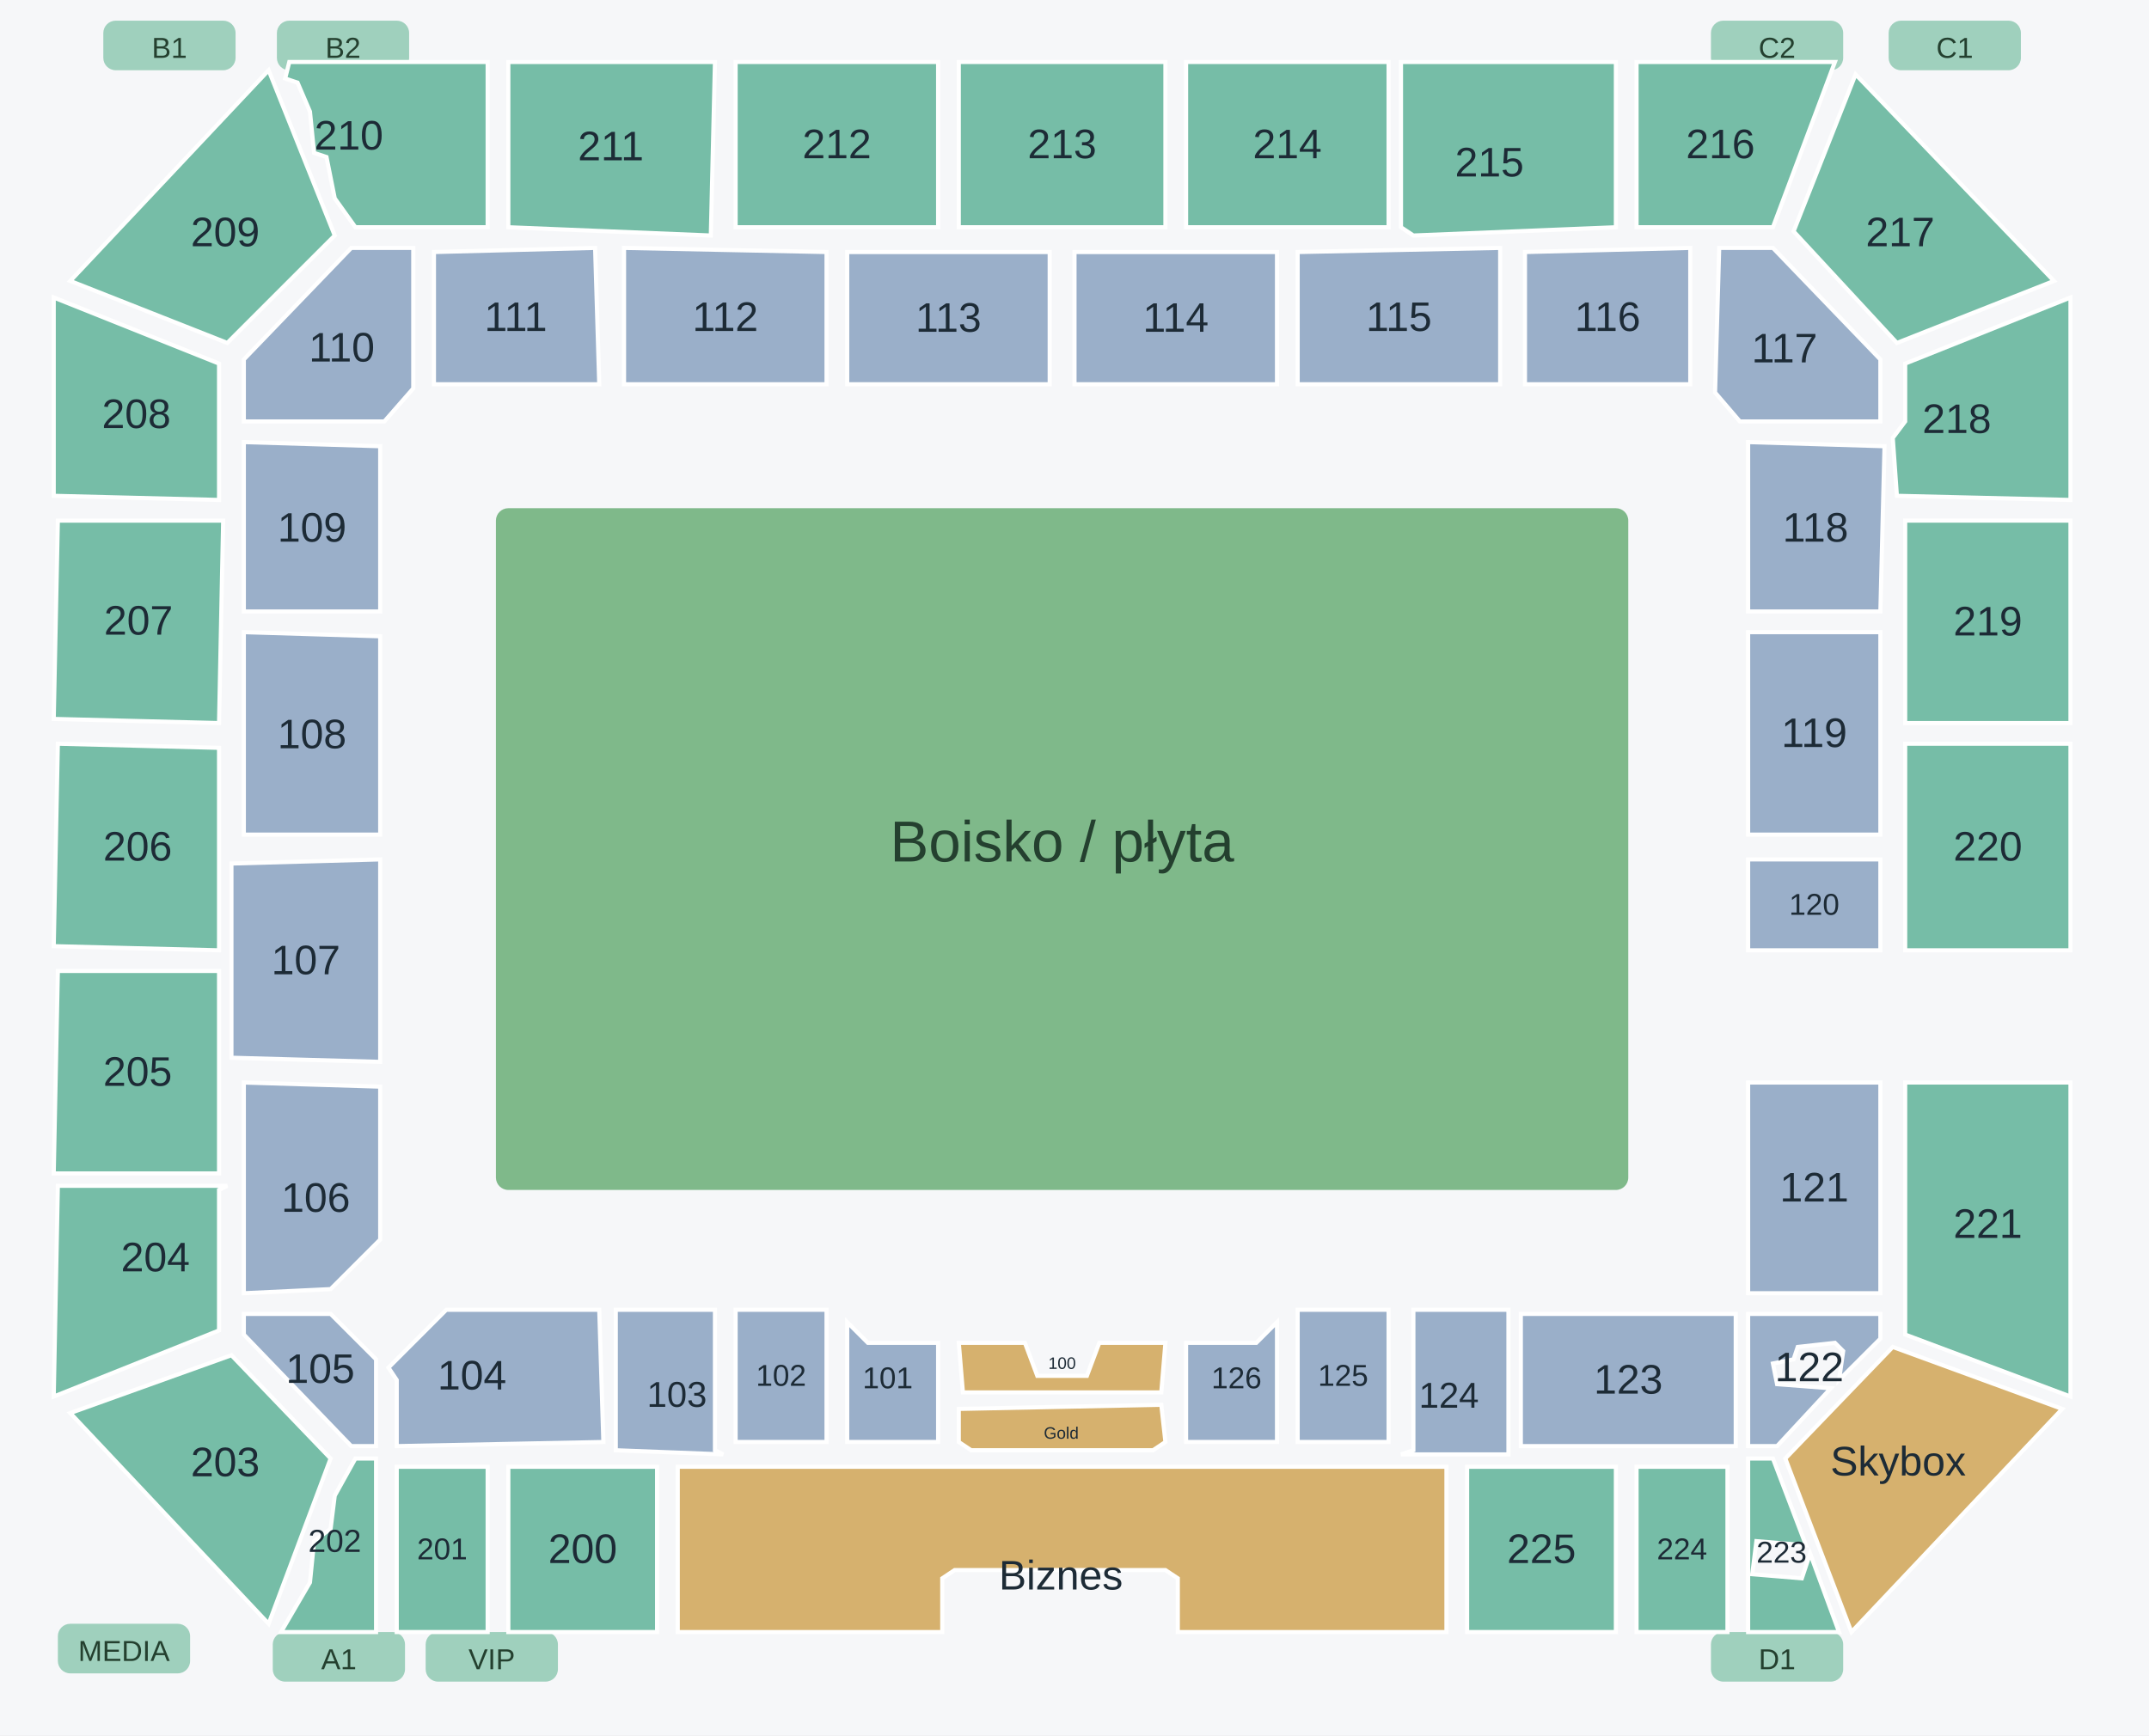
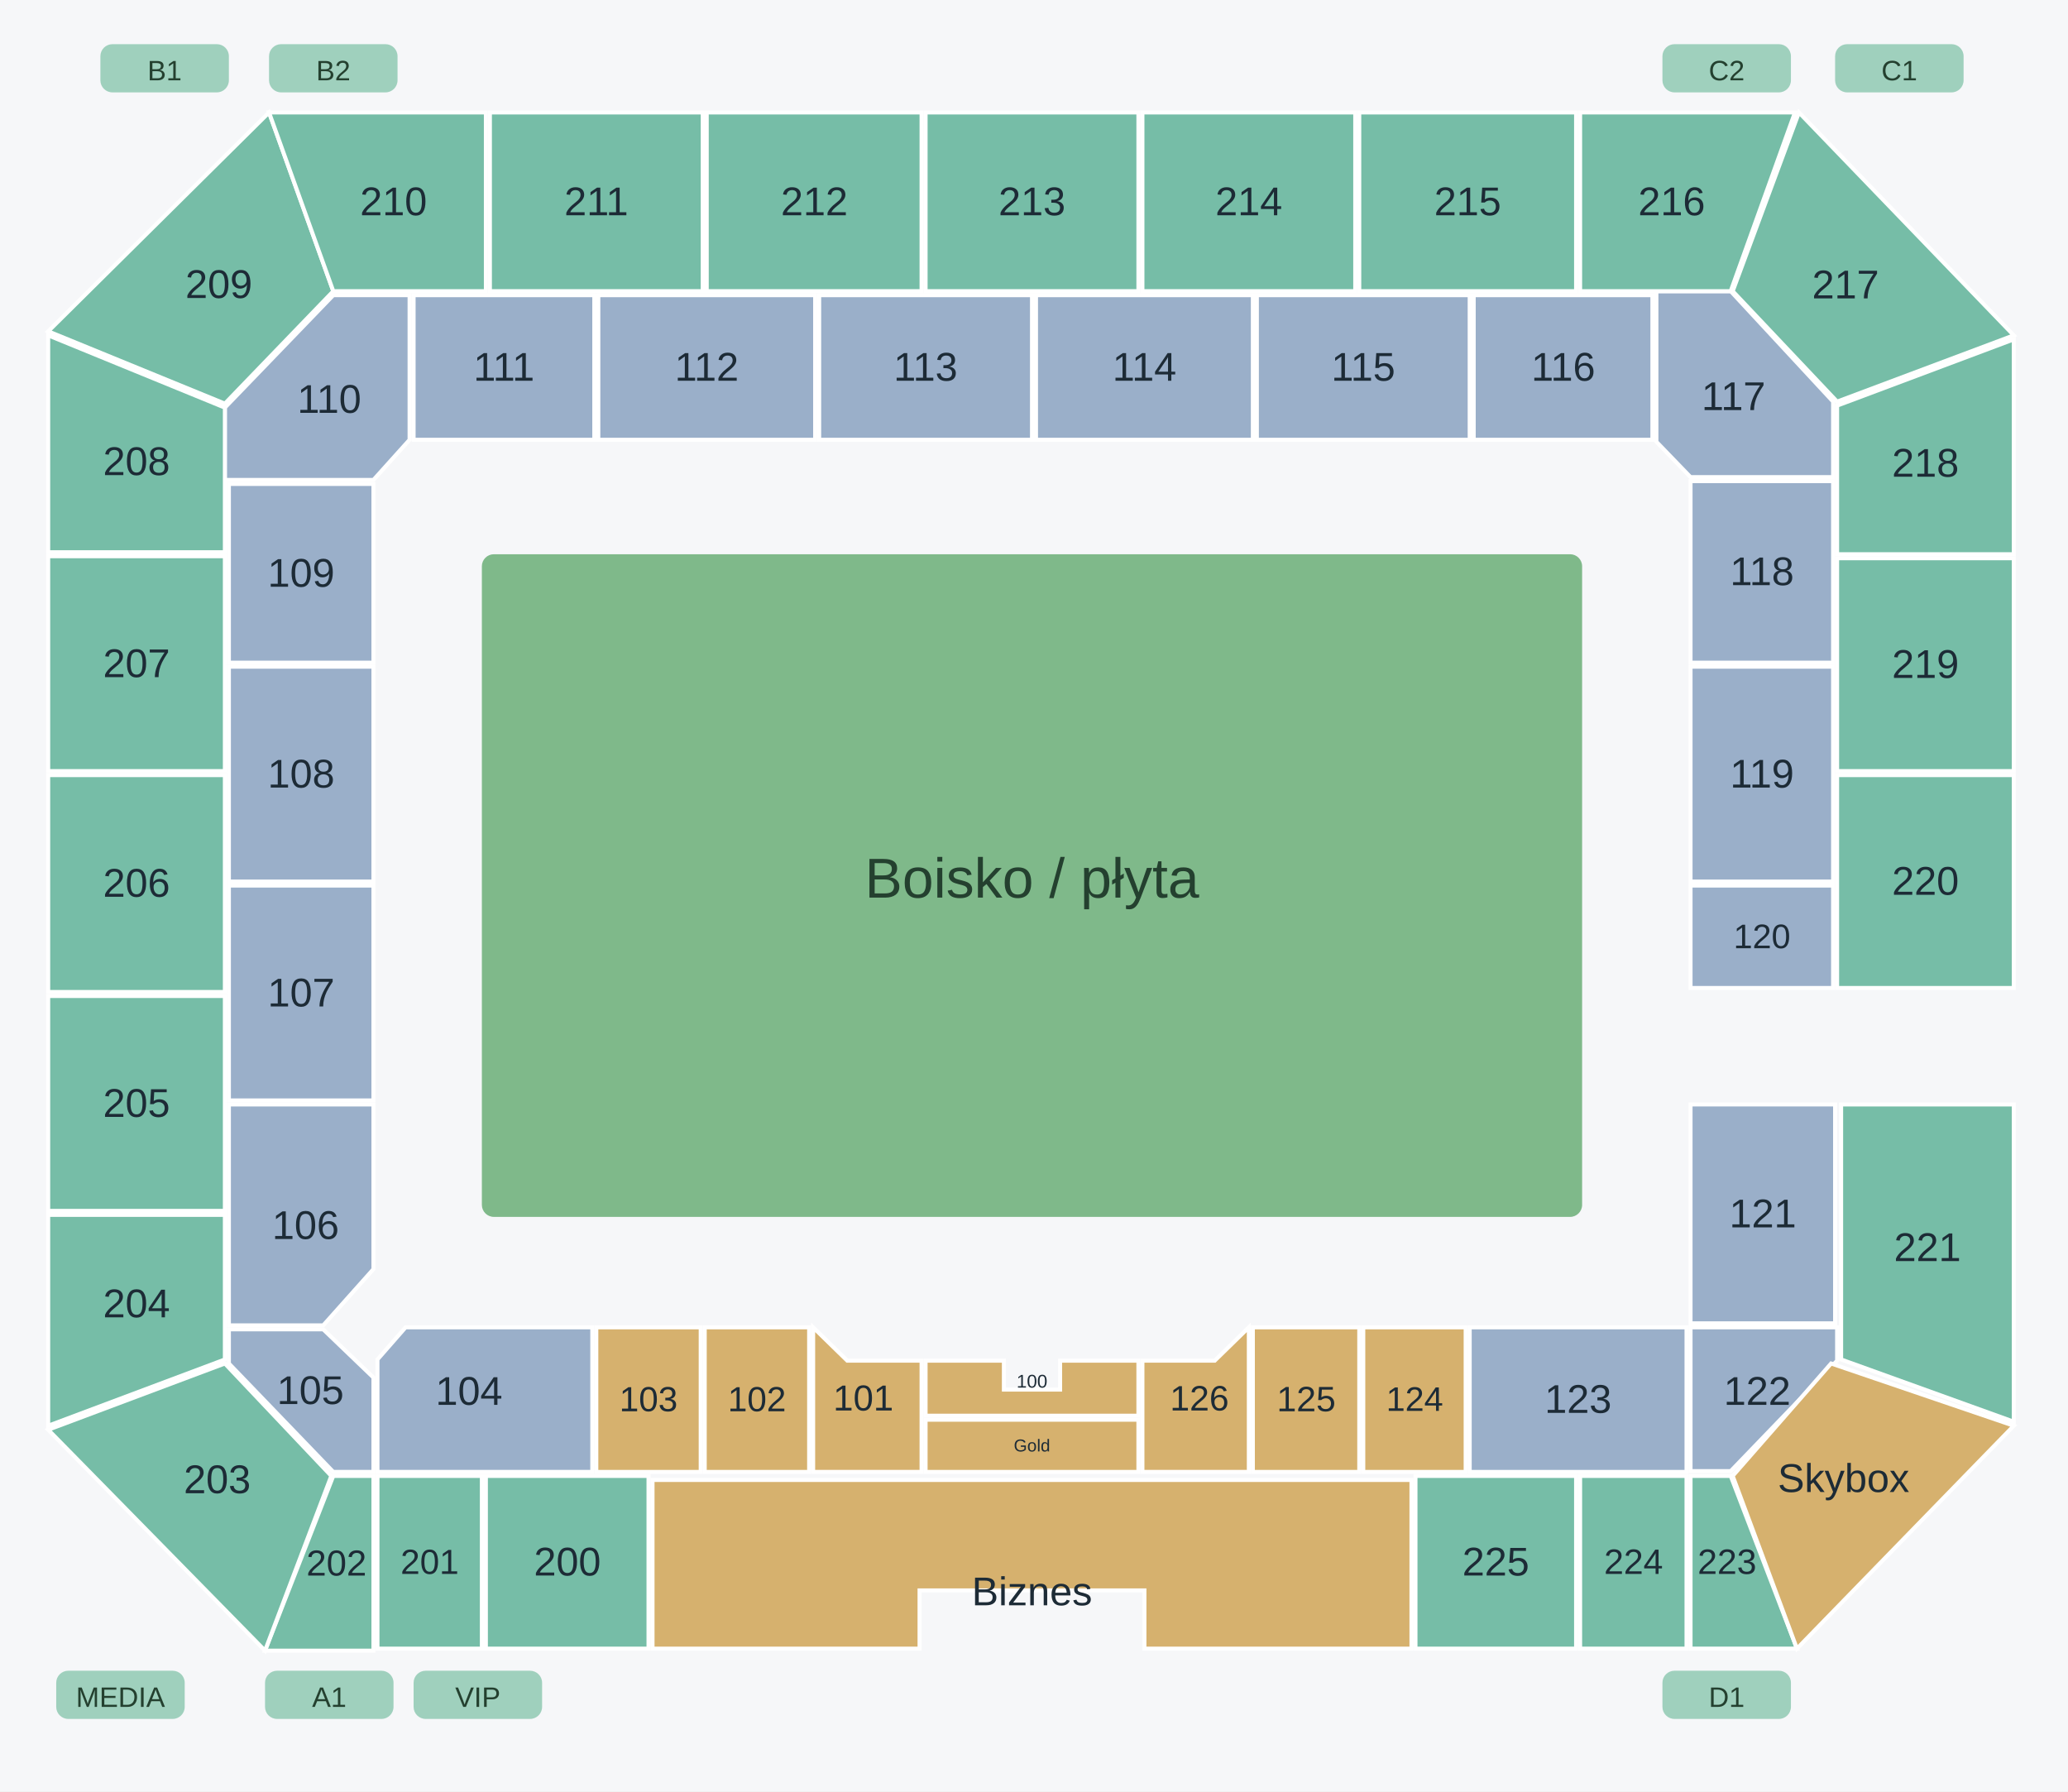
- <svg xmlns="http://www.w3.org/2000/svg" width="1040" height="840" viewBox="0 0 520 420" font-family="Arial,sans-serif">
+ <svg xmlns="http://www.w3.org/2000/svg" width="1030" height="892" viewBox="0 0 515 446" font-family="Arial,sans-serif">
  <rect width="100%" height="100%" fill="#f6f7f9" />
-   <rect x="120" y="123" width="274" height="165" rx="3" fill="#7fb98a" />
-   <text x="257" y="208.5" font-size="14" text-anchor="middle" fill="#24402f">Boisko / płyta</text>
-   <rect x="25" y="5" width="32" height="12" rx="3" fill="#9fd0bd" />
-   <text x="41" y="14" font-size="7" text-anchor="middle" fill="#24402f">B1</text>
-   <rect x="67" y="5" width="32" height="12" rx="3" fill="#9fd0bd" />
-   <text x="83" y="14" font-size="7" text-anchor="middle" fill="#24402f">B2</text>
-   <rect x="414" y="5" width="32" height="12" rx="3" fill="#9fd0bd" />
-   <text x="430" y="14" font-size="7" text-anchor="middle" fill="#24402f">C2</text>
-   <rect x="457" y="5" width="32" height="12" rx="3" fill="#9fd0bd" />
-   <text x="473" y="14" font-size="7" text-anchor="middle" fill="#24402f">C1</text>
-   <rect x="14" y="393" width="32" height="12" rx="3" fill="#9fd0bd" />
-   <text x="30" y="402" font-size="7" text-anchor="middle" fill="#24402f">MEDIA</text>
-   <rect x="66" y="395" width="32" height="12" rx="3" fill="#9fd0bd" />
-   <text x="82" y="404" font-size="7" text-anchor="middle" fill="#24402f">A1</text>
-   <rect x="103" y="395" width="32" height="12" rx="3" fill="#9fd0bd" />
-   <text x="119" y="404" font-size="7" text-anchor="middle" fill="#24402f">VIP</text>
-   <rect x="414" y="395" width="32" height="12" rx="3" fill="#9fd0bd" />
-   <text x="430" y="404" font-size="7" text-anchor="middle" fill="#24402f">D1</text>
+   <rect x="120" y="138" width="274" height="165" rx="3" fill="#7fb98a" />
+   <text x="257" y="223.5" font-size="14" text-anchor="middle" fill="#24402f">Boisko / płyta</text>
+   <rect x="25" y="11" width="32" height="12" rx="3" fill="#9fd0bd" />
+   <text x="41" y="20" font-size="7" text-anchor="middle" fill="#24402f">B1</text>
+   <rect x="67" y="11" width="32" height="12" rx="3" fill="#9fd0bd" />
+   <text x="83" y="20" font-size="7" text-anchor="middle" fill="#24402f">B2</text>
+   <rect x="414" y="11" width="32" height="12" rx="3" fill="#9fd0bd" />
+   <text x="430" y="20" font-size="7" text-anchor="middle" fill="#24402f">C2</text>
+   <rect x="457" y="11" width="32" height="12" rx="3" fill="#9fd0bd" />
+   <text x="473" y="20" font-size="7" text-anchor="middle" fill="#24402f">C1</text>
+   <rect x="14" y="416" width="32" height="12" rx="3" fill="#9fd0bd" />
+   <text x="30" y="425" font-size="7" text-anchor="middle" fill="#24402f">MEDIA</text>
+   <rect x="66" y="416" width="32" height="12" rx="3" fill="#9fd0bd" />
+   <text x="82" y="425" font-size="7" text-anchor="middle" fill="#24402f">A1</text>
+   <rect x="103" y="416" width="32" height="12" rx="3" fill="#9fd0bd" />
+   <text x="119" y="425" font-size="7" text-anchor="middle" fill="#24402f">VIP</text>
+   <rect x="414" y="416" width="32" height="12" rx="3" fill="#9fd0bd" />
+   <text x="430" y="425" font-size="7" text-anchor="middle" fill="#24402f">D1</text>
  <rect x="-48" y="20" width="40" height="18" rx="3" fill="#e2cfa8" />
  <rect x="-40" y="44" width="28" height="14" rx="3" fill="#c9c2de" />
  <rect x="528" y="20" width="40" height="18" rx="3" fill="#e2cfa8" />
  <rect x="532" y="44" width="28" height="14" rx="3" fill="#c9c2de" />
  <rect x="528" y="382" width="40" height="18" rx="3" fill="#e2cfa8" />
  <rect x="532" y="360" width="28" height="14" rx="3" fill="#c9c2de" />
  <rect x="-48" y="382" width="40" height="18" rx="3" fill="#e2cfa8" />
  <rect x="-40" y="360" width="28" height="14" rx="3" fill="#c9c2de" />
-   <polygon points="232,325 233,337 281,337 282,325 266,325 263,333 251,333 248,325" fill="#d6b16e" stroke="#fff" stroke-width="1" />
-   <text x="257" y="331.3" font-size="4" text-anchor="middle" fill="#1d2b36">100</text>
-   <polygon points="205,320 205,349 227,349 227,325 210,325" fill="#9aafc9" stroke="#fff" stroke-width="1" />
-   <text x="214.8" y="336" font-size="7.3" text-anchor="middle" fill="#1d2b36">101</text>
-   <polygon points="178,317 178,349 200,349 200,317" fill="#9aafc9" stroke="#fff" stroke-width="1" />
-   <text x="189" y="335.4" font-size="7.3" text-anchor="middle" fill="#1d2b36">102</text>
-   <polygon points="149,317 149,351 175,352 173,351 173,317" fill="#9aafc9" stroke="#fff" stroke-width="1" />
-   <text x="163.8" y="340.5" font-size="8.7" text-anchor="middle" fill="#1d2b36">103</text>
-   <polygon points="94,331 96,334 96,350 146,349 145,317 108,317" fill="#9aafc9" stroke="#fff" stroke-width="1" />
-   <text x="114.2" y="336.3" font-size="10" text-anchor="middle" fill="#1d2b36">104</text>
-   <polygon points="59,318 59,323 85,350 91,350 91,329 80,318" fill="#9aafc9" stroke="#fff" stroke-width="1" />
-   <text x="77.5" y="334.7" font-size="10" text-anchor="middle" fill="#1d2b36">105</text>
-   <polygon points="59,262 59,313 80,312 92,300 92,263" fill="#9aafc9" stroke="#fff" stroke-width="1" />
-   <text x="76.4" y="293.3" font-size="10" text-anchor="middle" fill="#1d2b36">106</text>
-   <polygon points="56,209 56,256 92,257 92,208" fill="#9aafc9" stroke="#fff" stroke-width="1" />
-   <text x="74" y="235.8" font-size="10" text-anchor="middle" fill="#1d2b36">107</text>
-   <polygon points="59,153 59,202 92,202 92,154" fill="#9aafc9" stroke="#fff" stroke-width="1" />
-   <text x="75.5" y="181.1" font-size="10" text-anchor="middle" fill="#1d2b36">108</text>
-   <polygon points="59,107 59,148 92,148 92,108" fill="#9aafc9" stroke="#fff" stroke-width="1" />
-   <text x="75.5" y="131.1" font-size="10" text-anchor="middle" fill="#1d2b36">109</text>
-   <polygon points="100,60 85,60 59,87 59,102 93,102 100,94" fill="#9aafc9" stroke="#fff" stroke-width="1" />
-   <text x="82.7" y="87.5" font-size="10" text-anchor="middle" fill="#1d2b36">110</text>
-   <polygon points="105,61 105,93 145,93 144,60" fill="#9aafc9" stroke="#fff" stroke-width="1" />
-   <text x="124.8" y="80.1" font-size="10" text-anchor="middle" fill="#1d2b36">111</text>
-   <polygon points="151,60 151,93 200,93 200,61" fill="#9aafc9" stroke="#fff" stroke-width="1" />
-   <text x="175.5" y="80.1" font-size="10" text-anchor="middle" fill="#1d2b36">112</text>
-   <polygon points="205,61 205,93 254,93 254,61" fill="#9aafc9" stroke="#fff" stroke-width="1" />
-   <text x="229.5" y="80.3" font-size="10" text-anchor="middle" fill="#1d2b36">113</text>
-   <polygon points="260,61 260,93 309,93 309,61" fill="#9aafc9" stroke="#fff" stroke-width="1" />
-   <text x="284.5" y="80.3" font-size="10" text-anchor="middle" fill="#1d2b36">114</text>
-   <polygon points="314,61 314,93 363,93 363,60" fill="#9aafc9" stroke="#fff" stroke-width="1" />
-   <text x="338.5" y="80.1" font-size="10" text-anchor="middle" fill="#1d2b36">115</text>
-   <polygon points="369,61 369,93 409,93 409,60" fill="#9aafc9" stroke="#fff" stroke-width="1" />
-   <text x="389" y="80.1" font-size="10" text-anchor="middle" fill="#1d2b36">116</text>
-   <polygon points="416,60 415,95 421,102 455,102 455,87 429,60" fill="#9aafc9" stroke="#fff" stroke-width="1" />
-   <text x="431.8" y="87.7" font-size="10" text-anchor="middle" fill="#1d2b36">117</text>
-   <polygon points="423,107 423,148 455,148 456,108" fill="#9aafc9" stroke="#fff" stroke-width="1" />
-   <text x="439.3" y="131.1" font-size="10" text-anchor="middle" fill="#1d2b36">118</text>
-   <polygon points="423,153 423,202 455,202 455,153" fill="#9aafc9" stroke="#fff" stroke-width="1" />
-   <text x="439" y="180.8" font-size="10" text-anchor="middle" fill="#1d2b36">119</text>
-   <polygon points="423,208 423,230 455,230 455,208" fill="#9aafc9" stroke="#fff" stroke-width="1" />
-   <text x="439" y="221.4" font-size="7.3" text-anchor="middle" fill="#1d2b36">120</text>
-   <polygon points="423,262 423,313 455,313 455,262" fill="#9aafc9" stroke="#fff" stroke-width="1" />
-   <text x="439" y="290.8" font-size="10" text-anchor="middle" fill="#1d2b36">121</text>
-   <polygon points="455,318 423,318 423,350 430,350 443,336 430,335 429,330 434,329 435,326 444,325 446,327 445,334 455,324" fill="#9aafc9" stroke="#fff" stroke-width="1" />
-   <text x="437.8" y="334.3" font-size="10" text-anchor="middle" fill="#1d2b36">122</text>
-   <polygon points="368,318 368,350 420,350 420,318" fill="#9aafc9" stroke="#fff" stroke-width="1" />
-   <text x="394" y="337.3" font-size="10" text-anchor="middle" fill="#1d2b36">123</text>
-   <polygon points="342,317 342,351 339,352 365,352 365,317" fill="#9aafc9" stroke="#fff" stroke-width="1" />
-   <text x="350.6" y="340.7" font-size="8.7" text-anchor="middle" fill="#1d2b36">124</text>
-   <polygon points="314,317 314,349 336,349 336,317" fill="#9aafc9" stroke="#fff" stroke-width="1" />
-   <text x="325" y="335.4" font-size="7.3" text-anchor="middle" fill="#1d2b36">125</text>
-   <polygon points="309,320 304,325 287,325 287,349 309,349" fill="#9aafc9" stroke="#fff" stroke-width="1" />
-   <text x="299.2" y="336" font-size="7.3" text-anchor="middle" fill="#1d2b36">126</text>
-   <polygon points="159,355 123,355 123,395 159,395" fill="#76bda7" stroke="#fff" stroke-width="1" />
-   <text x="141" y="378.3" font-size="10" text-anchor="middle" fill="#1d2b36">200</text>
-   <polygon points="96,355 96,395 118,395 118,355" fill="#76bda7" stroke="#fff" stroke-width="1" />
-   <text x="107" y="377.4" font-size="7.3" text-anchor="middle" fill="#1d2b36">201</text>
-   <polygon points="91,353 86,353 81,362 80,370 76,373 75,383 68,395 91,395" fill="#76bda7" stroke="#fff" stroke-width="1" />
-   <text x="81" y="375.6" font-size="7.7" text-anchor="middle" fill="#1d2b36">202</text>
-   <polygon points="17,342 65,393 80,353 56,328" fill="#76bda7" stroke="#fff" stroke-width="1" />
-   <text x="54.5" y="357.3" font-size="10" text-anchor="middle" fill="#1d2b36">203</text>
-   <polygon points="14,287 13,338 53,322 53,288 55,287" fill="#76bda7" stroke="#fff" stroke-width="1" />
-   <text x="37.6" y="307.7" font-size="10" text-anchor="middle" fill="#1d2b36">204</text>
-   <polygon points="14,235 13,284 53,284 53,235" fill="#76bda7" stroke="#fff" stroke-width="1" />
-   <text x="33.3" y="262.8" font-size="10" text-anchor="middle" fill="#1d2b36">205</text>
-   <polygon points="14,180 13,229 53,230 53,181" fill="#76bda7" stroke="#fff" stroke-width="1" />
-   <text x="33.3" y="208.3" font-size="10" text-anchor="middle" fill="#1d2b36">206</text>
-   <polygon points="14,126 13,174 53,175 54,126" fill="#76bda7" stroke="#fff" stroke-width="1" />
-   <text x="33.5" y="153.6" font-size="10" text-anchor="middle" fill="#1d2b36">207</text>
-   <polygon points="13,72 13,120 53,121 53,88" fill="#76bda7" stroke="#fff" stroke-width="1" />
-   <text x="33" y="103.6" font-size="10" text-anchor="middle" fill="#1d2b36">208</text>
-   <polygon points="65,17 17,68 55,83 81,57" fill="#76bda7" stroke="#fff" stroke-width="1" />
-   <text x="54.5" y="59.6" font-size="10" text-anchor="middle" fill="#1d2b36">209</text>
-   <polygon points="70,15 69,19 72,20 75,27 76,37 79,38 81,48 86,55 118,55 118,15" fill="#76bda7" stroke="#fff" stroke-width="1" />
-   <text x="84.4" y="36.2" font-size="10" text-anchor="middle" fill="#1d2b36">210</text>
-   <polygon points="123,15 123,55 172,57 173,15" fill="#76bda7" stroke="#fff" stroke-width="1" />
-   <text x="147.8" y="38.8" font-size="10" text-anchor="middle" fill="#1d2b36">211</text>
-   <polygon points="178,15 178,55 227,55 227,15" fill="#76bda7" stroke="#fff" stroke-width="1" />
-   <text x="202.5" y="38.3" font-size="10" text-anchor="middle" fill="#1d2b36">212</text>
-   <polygon points="232,15 232,55 282,55 282,15" fill="#76bda7" stroke="#fff" stroke-width="1" />
-   <text x="257" y="38.3" font-size="10" text-anchor="middle" fill="#1d2b36">213</text>
-   <polygon points="287,15 287,55 336,55 336,15" fill="#76bda7" stroke="#fff" stroke-width="1" />
-   <text x="311.5" y="38.3" font-size="10" text-anchor="middle" fill="#1d2b36">214</text>
-   <polygon points="339,15 339,55 342,57 391,55 391,15" fill="#76bda7" stroke="#fff" stroke-width="1" />
-   <text x="360.4" y="42.7" font-size="10" text-anchor="middle" fill="#1d2b36">215</text>
-   <polygon points="396,15 396,55 429,55 444,15" fill="#76bda7" stroke="#fff" stroke-width="1" />
-   <text x="416.3" y="38.3" font-size="10" text-anchor="middle" fill="#1d2b36">216</text>
-   <polygon points="449,18 434,56 459,83 497,68" fill="#76bda7" stroke="#fff" stroke-width="1" />
-   <text x="459.8" y="59.6" font-size="10" text-anchor="middle" fill="#1d2b36">217</text>
-   <polygon points="501,72 461,88 461,102 458,106 459,120 501,121" fill="#76bda7" stroke="#fff" stroke-width="1" />
-   <text x="473.5" y="104.8" font-size="10" text-anchor="middle" fill="#1d2b36">218</text>
-   <polygon points="461,126 461,175 501,175 501,126" fill="#76bda7" stroke="#fff" stroke-width="1" />
-   <text x="481" y="153.8" font-size="10" text-anchor="middle" fill="#1d2b36">219</text>
-   <polygon points="461,180 461,230 501,230 501,180" fill="#76bda7" stroke="#fff" stroke-width="1" />
-   <text x="481" y="208.3" font-size="10" text-anchor="middle" fill="#1d2b36">220</text>
-   <polygon points="461,262 461,323 501,338 501,262" fill="#76bda7" stroke="#fff" stroke-width="1" />
-   <text x="481" y="299.6" font-size="10" text-anchor="middle" fill="#1d2b36">221</text>
-   <polygon points="423,353 423,395 445,395 438,376 436,382 424,381 425,373 437,374 429,353" fill="#76bda7" stroke="#fff" stroke-width="1" />
-   <text x="431.1" y="378.2" font-size="7.3" text-anchor="middle" fill="#1d2b36">223</text>
-   <polygon points="396,355 396,395 418,395 418,355" fill="#76bda7" stroke="#fff" stroke-width="1" />
-   <text x="407" y="377.4" font-size="7.3" text-anchor="middle" fill="#1d2b36">224</text>
-   <polygon points="355,355 355,395 391,395 391,355" fill="#76bda7" stroke="#fff" stroke-width="1" />
-   <text x="373" y="378.3" font-size="10" text-anchor="middle" fill="#1d2b36">225</text>
-   <polygon points="232,341 232,349 235,351 279,351 282,349 281,340" fill="#d6b16e" stroke="#fff" stroke-width="1" />
-   <text x="256.8" y="348.2" font-size="4" text-anchor="middle" fill="#1d2b36">Gold</text>
-   <polygon points="164,355 164,395 228,395 228,382 231,380 282,380 285,382 285,395 350,395 350,355" fill="#d6b16e" stroke="#fff" stroke-width="1" />
-   <text x="256.7" y="384.7" font-size="10" text-anchor="middle" fill="#1d2b36">Biznes</text>
-   <polygon points="499,341 458,326 432,353 448,395" fill="#d6b16e" stroke="#fff" stroke-width="1" />
-   <text x="459.3" y="357.1" font-size="10" text-anchor="middle" fill="#1d2b36">Skybox</text>
+   <polygon points="230.5,338.8 250,338.8 250,346 264,346 264,338.8 283.5,338.8 283.5,352.5 230.5,352.5" fill="#d6b16e" stroke="#fff" stroke-width="1" />
+   <text x="257" y="345.5" font-size="4.6" text-anchor="middle" fill="#1d2b36">100</text>
+   <polygon points="202.5,330.5 211,338.8 229.5,338.8 229.5,366.5 202.5,366.5" fill="#d6b16e" stroke="#fff" stroke-width="1" />
+   <text x="215" y="351.2" font-size="9" text-anchor="middle" fill="#1d2b36">101</text>
+   <polygon points="175.5,330.5 201.5,330.5 201.5,366.5 175.5,366.5" fill="#d6b16e" stroke="#fff" stroke-width="1" />
+   <text x="188.5" y="351.4" font-size="8.7" text-anchor="middle" fill="#1d2b36">102</text>
+   <polygon points="148.5,330.5 174.5,330.5 174.5,366.5 148.5,366.5" fill="#d6b16e" stroke="#fff" stroke-width="1" />
+   <text x="161.5" y="351.4" font-size="8.7" text-anchor="middle" fill="#1d2b36">103</text>
+   <polygon points="101,330.5 147.5,330.5 147.5,366.5 94,366.5 94,338.5" fill="#9aafc9" stroke="#fff" stroke-width="1" />
+   <text x="116.8" y="349.8" font-size="10" text-anchor="middle" fill="#1d2b36">104</text>
+   <polygon points="57,331 80.5,331 93,343 93,366.5 83,366.5 57,339.5" fill="#9aafc9" stroke="#fff" stroke-width="1" />
+   <text x="77.3" y="349.6" font-size="10" text-anchor="middle" fill="#1d2b36">105</text>
+   <polygon points="57,275 93,275 93,316 80.5,330 57,330" fill="#9aafc9" stroke="#fff" stroke-width="1" />
+   <text x="76.1" y="308.5" font-size="10" text-anchor="middle" fill="#1d2b36">106</text>
+   <polygon points="57,220.5 93,220.5 93,274 57,274" fill="#9aafc9" stroke="#fff" stroke-width="1" />
+   <text x="75" y="250.6" font-size="10" text-anchor="middle" fill="#1d2b36">107</text>
+   <polygon points="57,166 93,166 93,219.5 57,219.5" fill="#9aafc9" stroke="#fff" stroke-width="1" />
+   <text x="75" y="196.1" font-size="10" text-anchor="middle" fill="#1d2b36">108</text>
+   <polygon points="57,120.5 93,120.5 93,165 57,165" fill="#9aafc9" stroke="#fff" stroke-width="1" />
+   <text x="75" y="146.1" font-size="10" text-anchor="middle" fill="#1d2b36">109</text>
+   <polygon points="83,73.5 102,73.5 102,109.5 93,119.5 56,119.5 56,101.5" fill="#9aafc9" stroke="#fff" stroke-width="1" />
+   <text x="82" y="102.8" font-size="10" text-anchor="middle" fill="#1d2b36">110</text>
+   <polygon points="103,73.5 148,73.5 148,109.5 103,109.5" fill="#9aafc9" stroke="#fff" stroke-width="1" />
+   <text x="125.5" y="94.8" font-size="10" text-anchor="middle" fill="#1d2b36">111</text>
+   <polygon points="149,73.5 203,73.5 203,109.5 149,109.5" fill="#9aafc9" stroke="#fff" stroke-width="1" />
+   <text x="176" y="94.8" font-size="10" text-anchor="middle" fill="#1d2b36">112</text>
+   <polygon points="204,73.5 257,73.5 257,109.5 204,109.5" fill="#9aafc9" stroke="#fff" stroke-width="1" />
+   <text x="230.5" y="94.8" font-size="10" text-anchor="middle" fill="#1d2b36">113</text>
+   <polygon points="258,73.5 312,73.5 312,109.5 258,109.5" fill="#9aafc9" stroke="#fff" stroke-width="1" />
+   <text x="285" y="94.8" font-size="10" text-anchor="middle" fill="#1d2b36">114</text>
+   <polygon points="313,73.5 366,73.5 366,109.5 313,109.5" fill="#9aafc9" stroke="#fff" stroke-width="1" />
+   <text x="339.5" y="94.8" font-size="10" text-anchor="middle" fill="#1d2b36">115</text>
+   <polygon points="367,73.5 411.5,73.5 411.5,109.5 367,109.5" fill="#9aafc9" stroke="#fff" stroke-width="1" />
+   <text x="389.3" y="94.8" font-size="10" text-anchor="middle" fill="#1d2b36">116</text>
+   <polygon points="412.5,72.5 431,72.5 456.5,100 456.5,118.8 421,118.8 412.5,110" fill="#9aafc9" stroke="#fff" stroke-width="1" />
+   <text x="431.7" y="102.1" font-size="10" text-anchor="middle" fill="#1d2b36">117</text>
+   <polygon points="421,119.8 456.5,119.8 456.5,165 421,165" fill="#9aafc9" stroke="#fff" stroke-width="1" />
+   <text x="438.8" y="145.7" font-size="10" text-anchor="middle" fill="#1d2b36">118</text>
+   <polygon points="421,166 456.5,166 456.5,219.5 421,219.5" fill="#9aafc9" stroke="#fff" stroke-width="1" />
+   <text x="438.8" y="196.1" font-size="10" text-anchor="middle" fill="#1d2b36">119</text>
+   <polygon points="421,220.5 456.5,220.5 456.5,246 421,246" fill="#9aafc9" stroke="#fff" stroke-width="1" />
+   <text x="438.8" y="236.1" font-size="8.5" text-anchor="middle" fill="#1d2b36">120</text>
+   <polygon points="421,275 457,275 457,329.5 421,329.5" fill="#9aafc9" stroke="#fff" stroke-width="1" />
+   <text x="439" y="305.6" font-size="10" text-anchor="middle" fill="#1d2b36">121</text>
+   <polygon points="421,330.5 457.5,330.5 457.5,338.8 431,366.3 421,366.3" fill="#9aafc9" stroke="#fff" stroke-width="1" />
+   <text x="437.6" y="349.8" font-size="10" text-anchor="middle" fill="#1d2b36">122</text>
+   <polygon points="366,330.5 420,330.5 420,366.5 366,366.5" fill="#9aafc9" stroke="#fff" stroke-width="1" />
+   <text x="393" y="351.8" font-size="10" text-anchor="middle" fill="#1d2b36">123</text>
+   <polygon points="339.5,330.5 365,330.5 365,366.5 339.5,366.5" fill="#d6b16e" stroke="#fff" stroke-width="1" />
+   <text x="352.3" y="351.3" font-size="8.5" text-anchor="middle" fill="#1d2b36">124</text>
+   <polygon points="312,330.5 338.5,330.5 338.5,366.5 312,366.5" fill="#d6b16e" stroke="#fff" stroke-width="1" />
+   <text x="325.3" y="351.4" font-size="8.8" text-anchor="middle" fill="#1d2b36">125</text>
+   <polygon points="284.5,338.8 302.5,338.8 311,330.5 311,366.5 284.5,366.5" fill="#d6b16e" stroke="#fff" stroke-width="1" />
+   <text x="298.7" y="351.2" font-size="8.8" text-anchor="middle" fill="#1d2b36">126</text>
+   <polygon points="121,367.5 161.5,367.5 161.5,410.5 121,410.5" fill="#76bda7" stroke="#fff" stroke-width="1" />
+   <text x="141.3" y="392.3" font-size="10" text-anchor="middle" fill="#1d2b36">200</text>
+   <polygon points="94,367.5 120,367.5 120,410.5 94,410.5" fill="#76bda7" stroke="#fff" stroke-width="1" />
+   <text x="107" y="391.9" font-size="8.7" text-anchor="middle" fill="#1d2b36">201</text>
+   <polygon points="83,367.5 93,367.5 93,411 66,411" fill="#76bda7" stroke="#fff" stroke-width="1" />
+   <text x="83.8" y="392.3" font-size="9" text-anchor="middle" fill="#1d2b36">202</text>
+   <polygon points="12,356 56,339.5 82.5,367.5 66,411" fill="#76bda7" stroke="#fff" stroke-width="1" />
+   <text x="54.1" y="371.8" font-size="10" text-anchor="middle" fill="#1d2b36">203</text>
+   <polygon points="12,302.5 56,302.5 56,338.5 12,355" fill="#76bda7" stroke="#fff" stroke-width="1" />
+   <text x="34" y="328" font-size="10" text-anchor="middle" fill="#1d2b36">204</text>
+   <polygon points="12,248 56,248 56,301.5 12,301.5" fill="#76bda7" stroke="#fff" stroke-width="1" />
+   <text x="34" y="278.1" font-size="10" text-anchor="middle" fill="#1d2b36">205</text>
+   <polygon points="12,193 56,193 56,247 12,247" fill="#76bda7" stroke="#fff" stroke-width="1" />
+   <text x="34" y="223.3" font-size="10" text-anchor="middle" fill="#1d2b36">206</text>
+   <polygon points="12,138.5 56,138.5 56,192 12,192" fill="#76bda7" stroke="#fff" stroke-width="1" />
+   <text x="34" y="168.6" font-size="10" text-anchor="middle" fill="#1d2b36">207</text>
+   <polygon points="12,83.5 56,101.5 56,137.5 12,137.5" fill="#76bda7" stroke="#fff" stroke-width="1" />
+   <text x="34" y="118.3" font-size="10" text-anchor="middle" fill="#1d2b36">208</text>
+   <polygon points="67,28 83,72.5 56,100.5 12,82.5" fill="#76bda7" stroke="#fff" stroke-width="1" />
+   <text x="54.5" y="74.2" font-size="10" text-anchor="middle" fill="#1d2b36">209</text>
+   <polygon points="67,28 121,28 121,72.5 83,72.5" fill="#76bda7" stroke="#fff" stroke-width="1" />
+   <text x="98" y="53.6" font-size="10" text-anchor="middle" fill="#1d2b36">210</text>
+   <polygon points="122,28 175,28 175,72.5 122,72.5" fill="#76bda7" stroke="#fff" stroke-width="1" />
+   <text x="148.5" y="53.6" font-size="10" text-anchor="middle" fill="#1d2b36">211</text>
+   <polygon points="176,28 229.5,28 229.5,72.5 176,72.5" fill="#76bda7" stroke="#fff" stroke-width="1" />
+   <text x="202.8" y="53.6" font-size="10" text-anchor="middle" fill="#1d2b36">212</text>
+   <polygon points="230.5,28 283.5,28 283.5,72.5 230.5,72.5" fill="#76bda7" stroke="#fff" stroke-width="1" />
+   <text x="257" y="53.6" font-size="10" text-anchor="middle" fill="#1d2b36">213</text>
+   <polygon points="284.5,28 337.5,28 337.5,72.5 284.5,72.5" fill="#76bda7" stroke="#fff" stroke-width="1" />
+   <text x="311" y="53.6" font-size="10" text-anchor="middle" fill="#1d2b36">214</text>
+   <polygon points="338.5,28 392.5,28 392.5,72.5 338.5,72.5" fill="#76bda7" stroke="#fff" stroke-width="1" />
+   <text x="365.5" y="53.6" font-size="10" text-anchor="middle" fill="#1d2b36">215</text>
+   <polygon points="393.5,28 447,28 431,72.5 393.5,72.5" fill="#76bda7" stroke="#fff" stroke-width="1" />
+   <text x="416.3" y="53.6" font-size="10" text-anchor="middle" fill="#1d2b36">216</text>
+   <polygon points="448,28 501.5,83.5 457.5,100 431.5,72.5" fill="#76bda7" stroke="#fff" stroke-width="1" />
+   <text x="459.6" y="74.3" font-size="10" text-anchor="middle" fill="#1d2b36">217</text>
+   <polygon points="457.5,101 501.5,84.5 501.5,138 457.5,138" fill="#76bda7" stroke="#fff" stroke-width="1" />
+   <text x="479.5" y="118.7" font-size="10" text-anchor="middle" fill="#1d2b36">218</text>
+   <polygon points="457.5,139 501.5,139 501.5,192 457.5,192" fill="#76bda7" stroke="#fff" stroke-width="1" />
+   <text x="479.5" y="168.8" font-size="10" text-anchor="middle" fill="#1d2b36">219</text>
+   <polygon points="457.5,193 501.5,193 501.5,246 457.5,246" fill="#76bda7" stroke="#fff" stroke-width="1" />
+   <text x="479.5" y="222.8" font-size="10" text-anchor="middle" fill="#1d2b36">220</text>
+   <polygon points="458.5,275 501.5,275 501.5,354 458.5,338.5" fill="#76bda7" stroke="#fff" stroke-width="1" />
+   <text x="480" y="314" font-size="10" text-anchor="middle" fill="#1d2b36">221</text>
+   <polygon points="421,367.5 431,367.5 447.5,410.5 421,410.5" fill="#76bda7" stroke="#fff" stroke-width="1" />
+   <text x="430.1" y="391.9" font-size="8.8" text-anchor="middle" fill="#1d2b36">223</text>
+   <polygon points="393.5,367.5 420,367.5 420,410.5 393.5,410.5" fill="#76bda7" stroke="#fff" stroke-width="1" />
+   <text x="406.8" y="391.9" font-size="8.8" text-anchor="middle" fill="#1d2b36">224</text>
+   <polygon points="352.5,367.5 392.5,367.5 392.5,410.5 352.5,410.5" fill="#76bda7" stroke="#fff" stroke-width="1" />
+   <text x="372.5" y="392.3" font-size="10" text-anchor="middle" fill="#1d2b36">225</text>
+   <polygon points="230.5,353.5 283.5,353.5 283.5,366.5 230.5,366.5" fill="#d6b16e" stroke="#fff" stroke-width="1" />
+   <text x="257" y="361.4" font-size="4.3" text-anchor="middle" fill="#1d2b36">Gold</text>
+   <polygon points="162.5,368.5 351.5,368.5 351.5,410.5 285,410.5 285,396 229,396 229,410.5 162.5,410.5" fill="#d6b16e" stroke="#fff" stroke-width="1" />
+   <text x="257" y="399.7" font-size="10" text-anchor="middle" fill="#1d2b36">Biznes</text>
+   <polygon points="456,339.5 501.5,355 447.5,410.5 431.5,367.5" fill="#d6b16e" stroke="#fff" stroke-width="1" />
+   <text x="459.1" y="371.5" font-size="10" text-anchor="middle" fill="#1d2b36">Skybox</text>
</svg>
